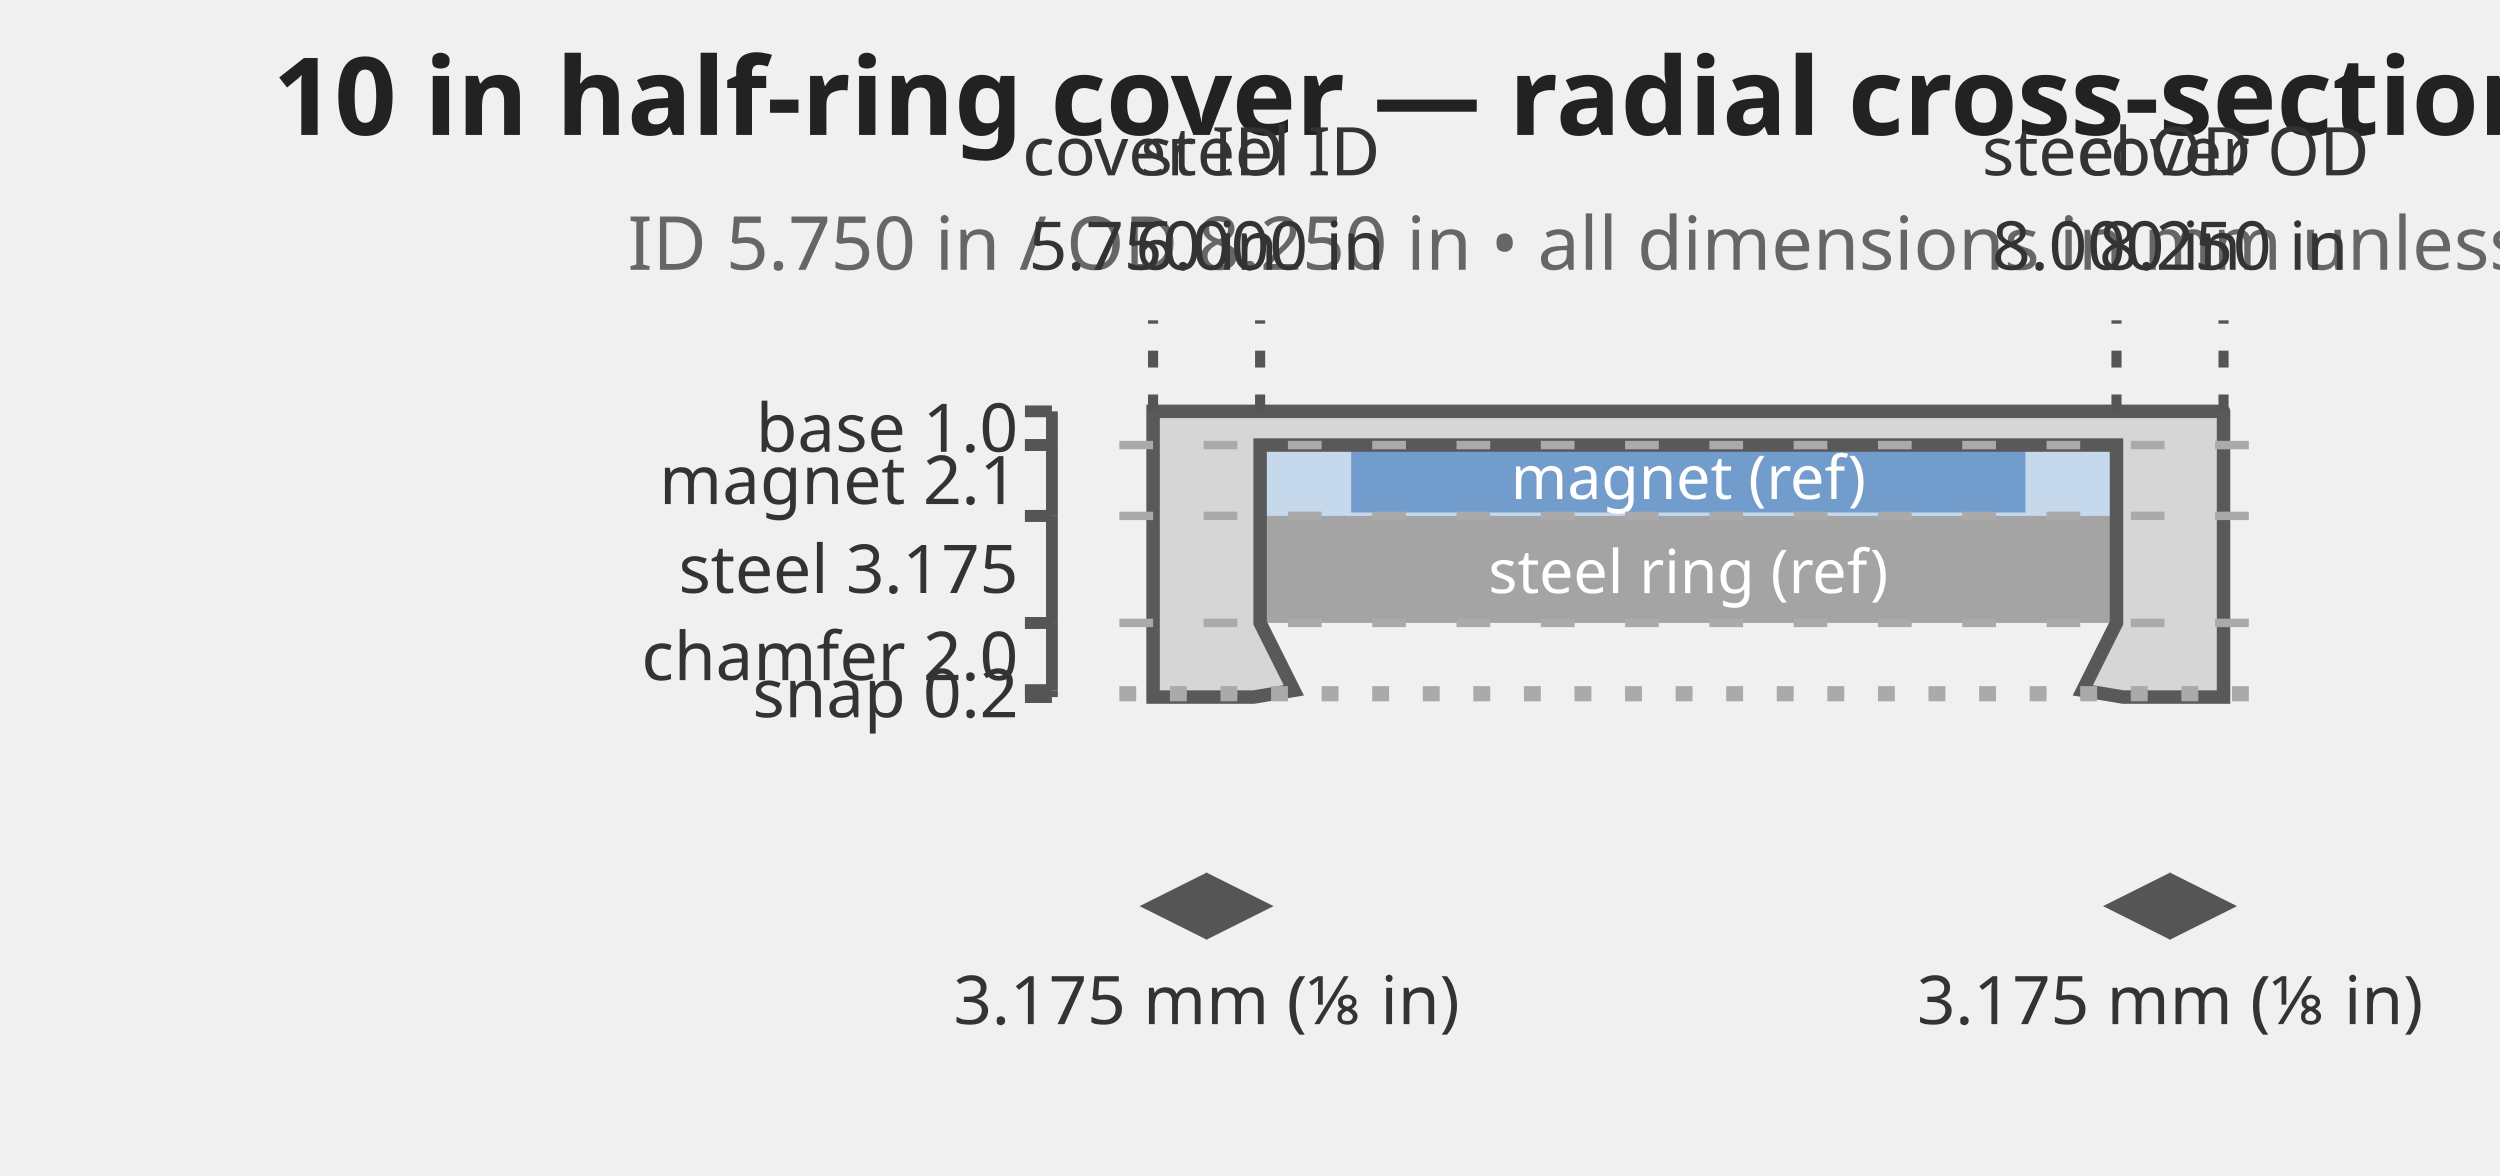
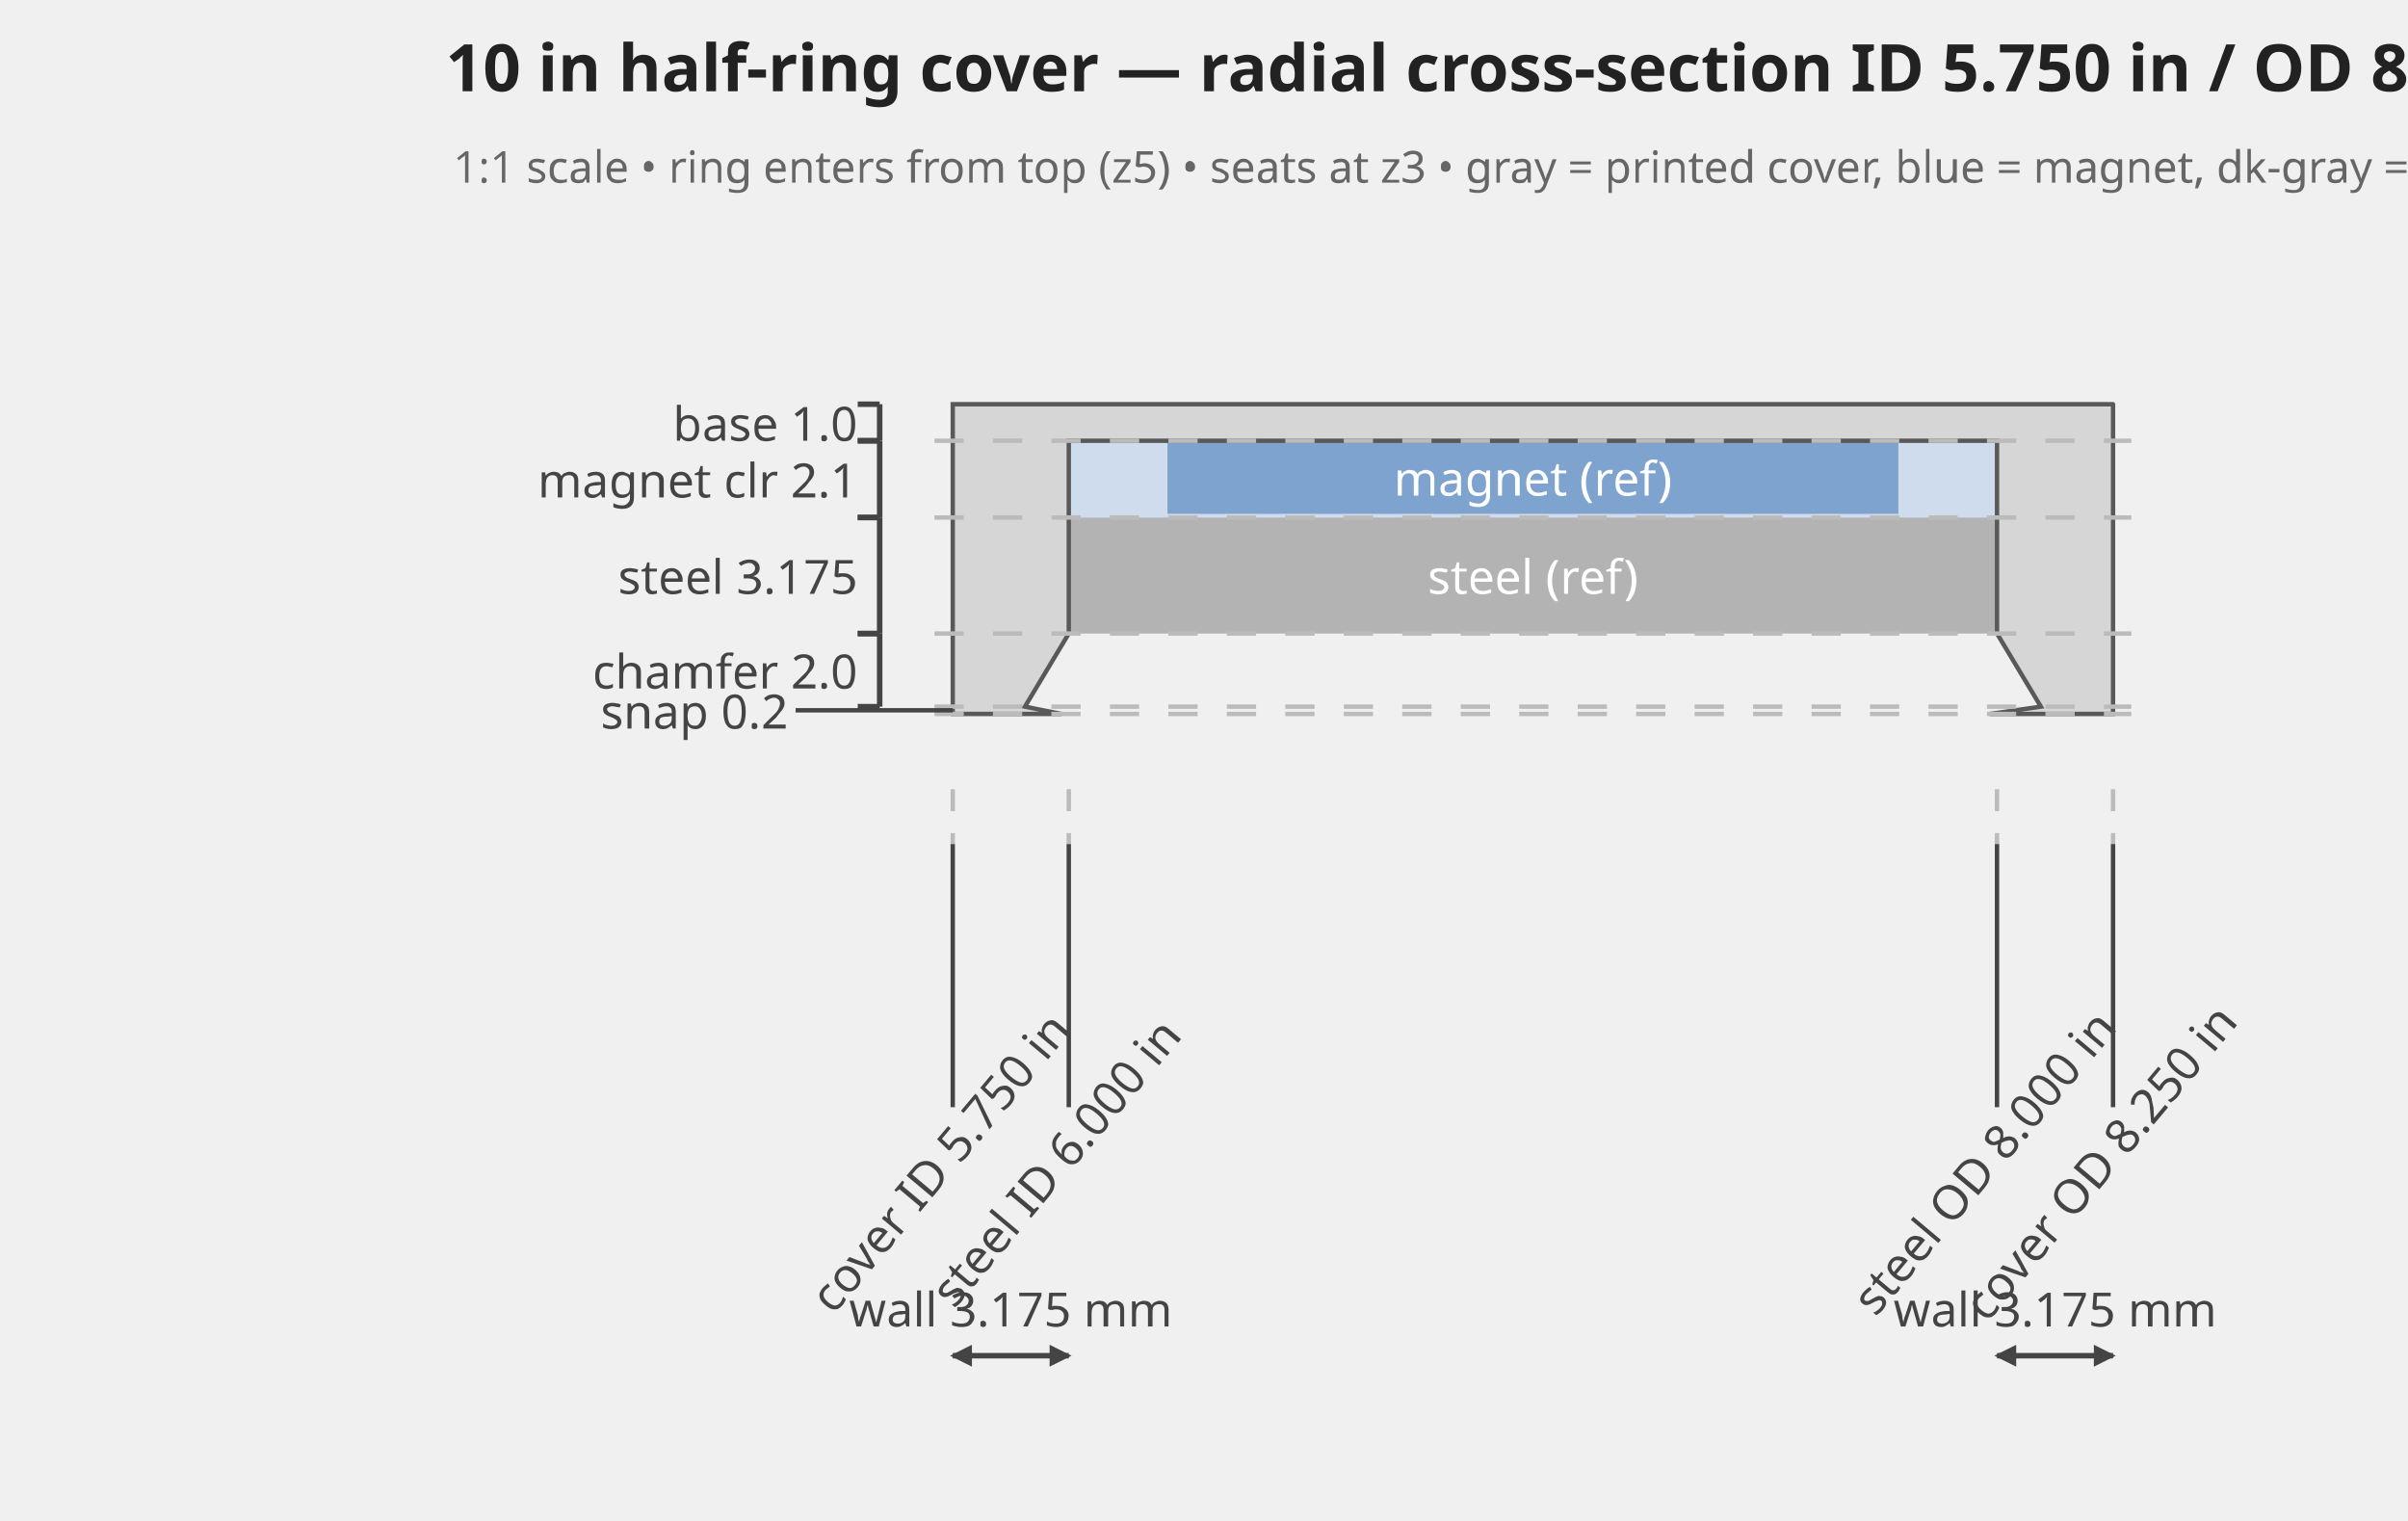
- <svg xmlns="http://www.w3.org/2000/svg" width="74.2mm" height="34.9mm" viewBox="38.825 -12.200 74.150 34.875">
+ <svg xmlns="http://www.w3.org/2000/svg" width="65.9mm" height="41.6mm" viewBox="46.965 -11.060 65.870 41.595">
  <defs>
-     <marker id="a1" markerWidth="5" markerHeight="5" refX="4" refY="2.5" orient="auto">
-       <path d="M0,0 L5,2.5 L0,5 Z" fill="#555" />
+     <marker id="a1" markerWidth="4" markerHeight="4" refX="3.5" refY="2" orient="auto">
+       <path d="M0,0 L4,2 L0,4 Z" fill="#444" />
    </marker>
-     <marker id="a2" markerWidth="5" markerHeight="5" refX="1" refY="2.5" orient="auto">
-       <path d="M5,0 L0,2.5 L5,5 Z" fill="#555" />
+     <marker id="a2" markerWidth="4" markerHeight="4" refX="0.5" refY="2" orient="auto">
+       <path d="M4,0 L0,2 L4,4 Z" fill="#444" />
    </marker>
  </defs>
-   <text x="88.900" y="-8.200" text-anchor="middle" font-family="sans-serif" font-size="3.2" font-weight="bold" fill="#222">10 in half-ring cover — radial cross-section (1:1 scale)</text>
-   <text x="88.900" y="-4.200" text-anchor="middle" font-family="sans-serif" font-size="2.2" font-weight="normal" fill="#666">ID 5.750 in / OD 8.250 in  •  all dimensions in mm unless noted</text>
-   <rect x="76.200" y="1.000" width="25.400" height="2.100" fill="#4a90e2" fill-opacity="0.25" stroke="none" />
-   <rect x="78.900" y="1.000" width="20.000" height="2.000" fill="#2e6bb0" fill-opacity="0.55" stroke="none" />
-   <rect x="76.200" y="3.100" width="25.400" height="3.175" fill="#666" fill-opacity="0.55" stroke="none" />
-   <text x="88.900" y="5.388" text-anchor="middle" font-family="sans-serif" font-size="1.8" font-weight="normal" fill="white">steel ring (ref)</text>
-   <text x="88.900" y="2.600" text-anchor="middle" font-family="sans-serif" font-size="1.8" font-weight="normal" fill="white">magnet (ref)</text>
+   <text x="88.900" y="-8.560" text-anchor="middle" font-family="sans-serif" font-size="1.8" font-weight="bold" fill="#222">10 in half-ring cover — radial cross-section  ID 5.750 in / OD 8.250 in</text>
+   <text x="88.900" y="-6.060" text-anchor="middle" font-family="sans-serif" font-size="1.2" font-weight="normal" fill="#666">1:1 scale • ring enters from top (z5) • seats at z3 • gray = printed cover, blue = magnet, dk-gray = steel ring</text>
+   <rect x="76.200" y="1.000" width="25.400" height="2.100" fill="#4a90e2" fill-opacity="0.2" stroke="none" />
+   <rect x="78.900" y="1.000" width="20.000" height="2.000" fill="#2e6bb0" fill-opacity="0.5" stroke="none" />
+   <rect x="76.200" y="3.100" width="25.400" height="3.175" fill="#777" fill-opacity="0.5" stroke="none" />
+   <text x="88.900" y="5.188" text-anchor="middle" font-family="sans-serif" font-size="1.3" font-weight="normal" fill="white">steel (ref)</text>
+   <text x="88.900" y="2.500" text-anchor="middle" font-family="sans-serif" font-size="1.3" font-weight="normal" fill="white">magnet (ref)</text>
  <g transform="scale(1,-1)" stroke-linecap="round">
-     <g fill="rgb(214,214,214)" stroke="rgb(89,89,89)" stroke-width="0.4" id="cover">
-       <path d="M 104.775,0.0 L 73.025,0.0 L 73.025,-8.475 L 76.0,-8.475 Q 76.595,-8.376 77.2,-8.275 Q 76.697,-7.268 76.2,-6.275 L 76.2,-1.0 L 101.6,-1.0 L 101.6,-6.275 Q 101.098,-7.28 100.6,-8.275 Q 101.196,-8.374 101.8,-8.475 L 104.775,-8.475 L 104.775,0.0" />
+     <g fill="rgb(214,214,214)" stroke="rgb(89,89,89)" stroke-width="0.12" id="cover">
+       <path d="M 104.775,0.0 L 73.025,0.0 L 73.025,-8.475 L 76.0,-8.475 Q 75.497,-8.374 75.0,-8.275 Q 75.595,-7.283 76.2,-6.275 L 76.2,-1.0 L 101.6,-1.0 L 101.6,-6.275 Q 102.196,-7.269 102.8,-8.275 Q 102.095,-8.376 101.4,-8.475 L 104.775,-8.475 L 104.775,0.0" />
    </g>
  </g>
-   <line x1="72.025" y1="1.000" x2="105.775" y2="1.000" stroke="#aaa" stroke-width="0.25" stroke-dasharray="1,1.5" />
-   <line x1="72.025" y1="3.100" x2="105.775" y2="3.100" stroke="#aaa" stroke-width="0.25" stroke-dasharray="1,1.5" />
-   <line x1="72.025" y1="6.275" x2="105.775" y2="6.275" stroke="#aaa" stroke-width="0.25" stroke-dasharray="1,1.5" />
-   <line x1="72.025" y1="8.275" x2="105.775" y2="8.275" stroke="#aaa" stroke-width="0.25" stroke-dasharray="0.5,1" />
-   <line x1="72.025" y1="8.475" x2="105.775" y2="8.475" stroke="#aaa" stroke-width="0.25" stroke-dasharray="0.5,1" />
-   <line x1="69.225" y1="0.000" x2="70.025" y2="0.000" stroke="#555" stroke-width="0.35" />
-   <line x1="69.225" y1="1.000" x2="70.025" y2="1.000" stroke="#555" stroke-width="0.35" />
-   <line x1="70.025" y1="0.000" x2="70.025" y2="1.000" stroke="#555" stroke-width="0.35" />
-   <text x="69.025" y="1.200" text-anchor="end" font-family="sans-serif" font-size="2.0" font-weight="normal" fill="#333">base  1.0</text>
-   <line x1="69.225" y1="1.000" x2="70.025" y2="1.000" stroke="#555" stroke-width="0.35" />
-   <line x1="69.225" y1="3.100" x2="70.025" y2="3.100" stroke="#555" stroke-width="0.35" />
-   <line x1="70.025" y1="1.000" x2="70.025" y2="3.100" stroke="#555" stroke-width="0.35" />
-   <text x="69.025" y="2.750" text-anchor="end" font-family="sans-serif" font-size="2.0" font-weight="normal" fill="#333">magnet  2.1</text>
-   <line x1="69.225" y1="3.100" x2="70.025" y2="3.100" stroke="#555" stroke-width="0.35" />
-   <line x1="69.225" y1="6.275" x2="70.025" y2="6.275" stroke="#555" stroke-width="0.35" />
-   <line x1="70.025" y1="3.100" x2="70.025" y2="6.275" stroke="#555" stroke-width="0.35" />
-   <text x="69.025" y="5.388" text-anchor="end" font-family="sans-serif" font-size="2.0" font-weight="normal" fill="#333">steel  3.175</text>
-   <line x1="69.225" y1="6.275" x2="70.025" y2="6.275" stroke="#555" stroke-width="0.35" />
-   <line x1="69.225" y1="8.275" x2="70.025" y2="8.275" stroke="#555" stroke-width="0.35" />
-   <line x1="70.025" y1="6.275" x2="70.025" y2="8.275" stroke="#555" stroke-width="0.35" />
-   <text x="69.025" y="7.975" text-anchor="end" font-family="sans-serif" font-size="2.0" font-weight="normal" fill="#333">chamfer  2.0</text>
-   <line x1="69.225" y1="8.275" x2="70.025" y2="8.275" stroke="#555" stroke-width="0.35" />
-   <line x1="69.225" y1="8.475" x2="70.025" y2="8.475" stroke="#555" stroke-width="0.35" />
-   <line x1="70.025" y1="8.275" x2="70.025" y2="8.475" stroke="#555" stroke-width="0.35" />
-   <text x="69.025" y="9.075" text-anchor="end" font-family="sans-serif" font-size="2.0" font-weight="normal" fill="#333">snap  0.2</text>
-   <line x1="73.025" y1="0.000" x2="73.025" y2="-2.700" stroke="#555" stroke-width="0.3" stroke-dasharray="0.5,0.8" />
-   <text x="73.025" y="-7.000" text-anchor="middle" font-family="sans-serif" font-size="2.0" font-weight="normal" fill="#333">cover ID</text>
-   <text x="73.025" y="-4.200" text-anchor="middle" font-family="sans-serif" font-size="2.0" font-weight="normal" fill="#333">5.750 in</text>
-   <line x1="76.200" y1="0.000" x2="76.200" y2="-2.700" stroke="#555" stroke-width="0.3" stroke-dasharray="0.5,0.8" />
-   <text x="76.200" y="-7.000" text-anchor="middle" font-family="sans-serif" font-size="2.0" font-weight="normal" fill="#333">steel ID</text>
-   <text x="76.200" y="-4.200" text-anchor="middle" font-family="sans-serif" font-size="2.0" font-weight="normal" fill="#333">6.000 in</text>
-   <line x1="101.600" y1="0.000" x2="101.600" y2="-2.700" stroke="#555" stroke-width="0.3" stroke-dasharray="0.5,0.8" />
-   <text x="101.600" y="-7.000" text-anchor="middle" font-family="sans-serif" font-size="2.0" font-weight="normal" fill="#333">steel OD</text>
-   <text x="101.600" y="-4.200" text-anchor="middle" font-family="sans-serif" font-size="2.0" font-weight="normal" fill="#333">8.000 in</text>
-   <line x1="104.775" y1="0.000" x2="104.775" y2="-2.700" stroke="#555" stroke-width="0.3" stroke-dasharray="0.5,0.8" />
-   <text x="104.775" y="-7.000" text-anchor="middle" font-family="sans-serif" font-size="2.0" font-weight="normal" fill="#333">cover OD</text>
-   <text x="104.775" y="-4.200" text-anchor="middle" font-family="sans-serif" font-size="2.0" font-weight="normal" fill="#333">8.250 in</text>
-   <line x1="73.025" y1="14.675" x2="76.200" y2="14.675" stroke="#555" stroke-width="0.4" marker-start="url(#a2)" marker-end="url(#a1)" />
-   <text x="74.612" y="18.175" text-anchor="middle" font-family="sans-serif" font-size="2.0" font-weight="normal" fill="#333">3.175 mm (⅛ in)</text>
-   <line x1="101.600" y1="14.675" x2="104.775" y2="14.675" stroke="#555" stroke-width="0.4" marker-start="url(#a2)" marker-end="url(#a1)" />
-   <text x="103.188" y="18.175" text-anchor="middle" font-family="sans-serif" font-size="2.0" font-weight="normal" fill="#333">3.175 mm (⅛ in)</text>
+   <line x1="72.525" y1="1.000" x2="105.275" y2="1.000" stroke="#bbb" stroke-width="0.12" stroke-dasharray="0.8,0.8" />
+   <line x1="72.525" y1="3.100" x2="105.275" y2="3.100" stroke="#bbb" stroke-width="0.12" stroke-dasharray="0.8,0.8" />
+   <line x1="72.525" y1="6.275" x2="105.275" y2="6.275" stroke="#bbb" stroke-width="0.12" stroke-dasharray="0.8,0.8" />
+   <line x1="72.525" y1="8.275" x2="105.275" y2="8.275" stroke="#bbb" stroke-width="0.12" stroke-dasharray="0.8,0.8" />
+   <line x1="72.525" y1="8.475" x2="105.275" y2="8.475" stroke="#bbb" stroke-width="0.12" stroke-dasharray="0.8,0.8" />
+   <line x1="70.425" y1="0.000" x2="71.025" y2="0.000" stroke="#444" stroke-width="0.15" />
+   <line x1="70.425" y1="1.000" x2="71.025" y2="1.000" stroke="#444" stroke-width="0.15" />
+   <line x1="71.025" y1="0.000" x2="71.025" y2="1.000" stroke="#444" stroke-width="0.15" />
+   <text x="70.425" y="1.000" text-anchor="end" font-family="sans-serif" font-size="1.3" font-weight="normal" fill="#444">base 1.0</text>
+   <line x1="70.425" y1="1.000" x2="71.025" y2="1.000" stroke="#444" stroke-width="0.15" />
+   <line x1="70.425" y1="3.100" x2="71.025" y2="3.100" stroke="#444" stroke-width="0.15" />
+   <line x1="71.025" y1="1.000" x2="71.025" y2="3.100" stroke="#444" stroke-width="0.15" />
+   <text x="70.425" y="2.550" text-anchor="end" font-family="sans-serif" font-size="1.3" font-weight="normal" fill="#444">magnet clr 2.1</text>
+   <line x1="70.425" y1="3.100" x2="71.025" y2="3.100" stroke="#444" stroke-width="0.15" />
+   <line x1="70.425" y1="6.275" x2="71.025" y2="6.275" stroke="#444" stroke-width="0.15" />
+   <line x1="71.025" y1="3.100" x2="71.025" y2="6.275" stroke="#444" stroke-width="0.15" />
+   <text x="70.425" y="5.188" text-anchor="end" font-family="sans-serif" font-size="1.3" font-weight="normal" fill="#444">steel 3.175</text>
+   <line x1="70.425" y1="6.275" x2="71.025" y2="6.275" stroke="#444" stroke-width="0.15" />
+   <line x1="70.425" y1="8.275" x2="71.025" y2="8.275" stroke="#444" stroke-width="0.15" />
+   <line x1="71.025" y1="6.275" x2="71.025" y2="8.275" stroke="#444" stroke-width="0.15" />
+   <text x="70.425" y="7.775" text-anchor="end" font-family="sans-serif" font-size="1.3" font-weight="normal" fill="#444">chamfer 2.0</text>
+   <line x1="73.025" y1="8.375" x2="68.725" y2="8.375" stroke="#444" stroke-width="0.12" />
+   <text x="68.525" y="8.875" text-anchor="end" font-family="sans-serif" font-size="1.3" font-weight="normal" fill="#444">snap 0.2</text>
+   <line x1="73.025" y1="10.535" x2="73.025" y2="12.035" stroke="#bbb" stroke-width="0.12" stroke-dasharray="0.6,0.6" />
+   <line x1="73.025" y1="12.035" x2="73.025" y2="19.235" stroke="#444" stroke-width="0.12" />
+   <text x="73.025" y="21.035" text-anchor="middle" font-family="sans-serif" font-size="1.3" font-weight="normal" fill="#444" transform="rotate(-50,73.025,21.035)">cover ID 5.750 in</text>
+   <line x1="76.200" y1="10.535" x2="76.200" y2="12.035" stroke="#bbb" stroke-width="0.12" stroke-dasharray="0.6,0.6" />
+   <line x1="76.200" y1="12.035" x2="76.200" y2="19.235" stroke="#444" stroke-width="0.12" />
+   <text x="76.200" y="21.035" text-anchor="middle" font-family="sans-serif" font-size="1.3" font-weight="normal" fill="#444" transform="rotate(-50,76.200,21.035)">steel ID 6.000 in</text>
+   <line x1="101.600" y1="10.535" x2="101.600" y2="12.035" stroke="#bbb" stroke-width="0.12" stroke-dasharray="0.6,0.6" />
+   <line x1="101.600" y1="12.035" x2="101.600" y2="19.235" stroke="#444" stroke-width="0.12" />
+   <text x="101.600" y="21.035" text-anchor="middle" font-family="sans-serif" font-size="1.3" font-weight="normal" fill="#444" transform="rotate(-50,101.600,21.035)">steel OD 8.000 in</text>
+   <line x1="104.775" y1="10.535" x2="104.775" y2="12.035" stroke="#bbb" stroke-width="0.12" stroke-dasharray="0.6,0.6" />
+   <line x1="104.775" y1="12.035" x2="104.775" y2="19.235" stroke="#444" stroke-width="0.12" />
+   <text x="104.775" y="21.035" text-anchor="middle" font-family="sans-serif" font-size="1.3" font-weight="normal" fill="#444" transform="rotate(-50,104.775,21.035)">cover OD 8.250 in</text>
+   <line x1="73.025" y1="26.035" x2="76.200" y2="26.035" stroke="#444" stroke-width="0.15" marker-start="url(#a2)" marker-end="url(#a1)" />
+   <text x="74.612" y="25.235" text-anchor="middle" font-family="sans-serif" font-size="1.3" font-weight="normal" fill="#444">wall 3.175 mm</text>
+   <line x1="101.600" y1="26.035" x2="104.775" y2="26.035" stroke="#444" stroke-width="0.15" marker-start="url(#a2)" marker-end="url(#a1)" />
+   <text x="103.188" y="25.235" text-anchor="middle" font-family="sans-serif" font-size="1.3" font-weight="normal" fill="#444">wall 3.175 mm</text>
</svg>
